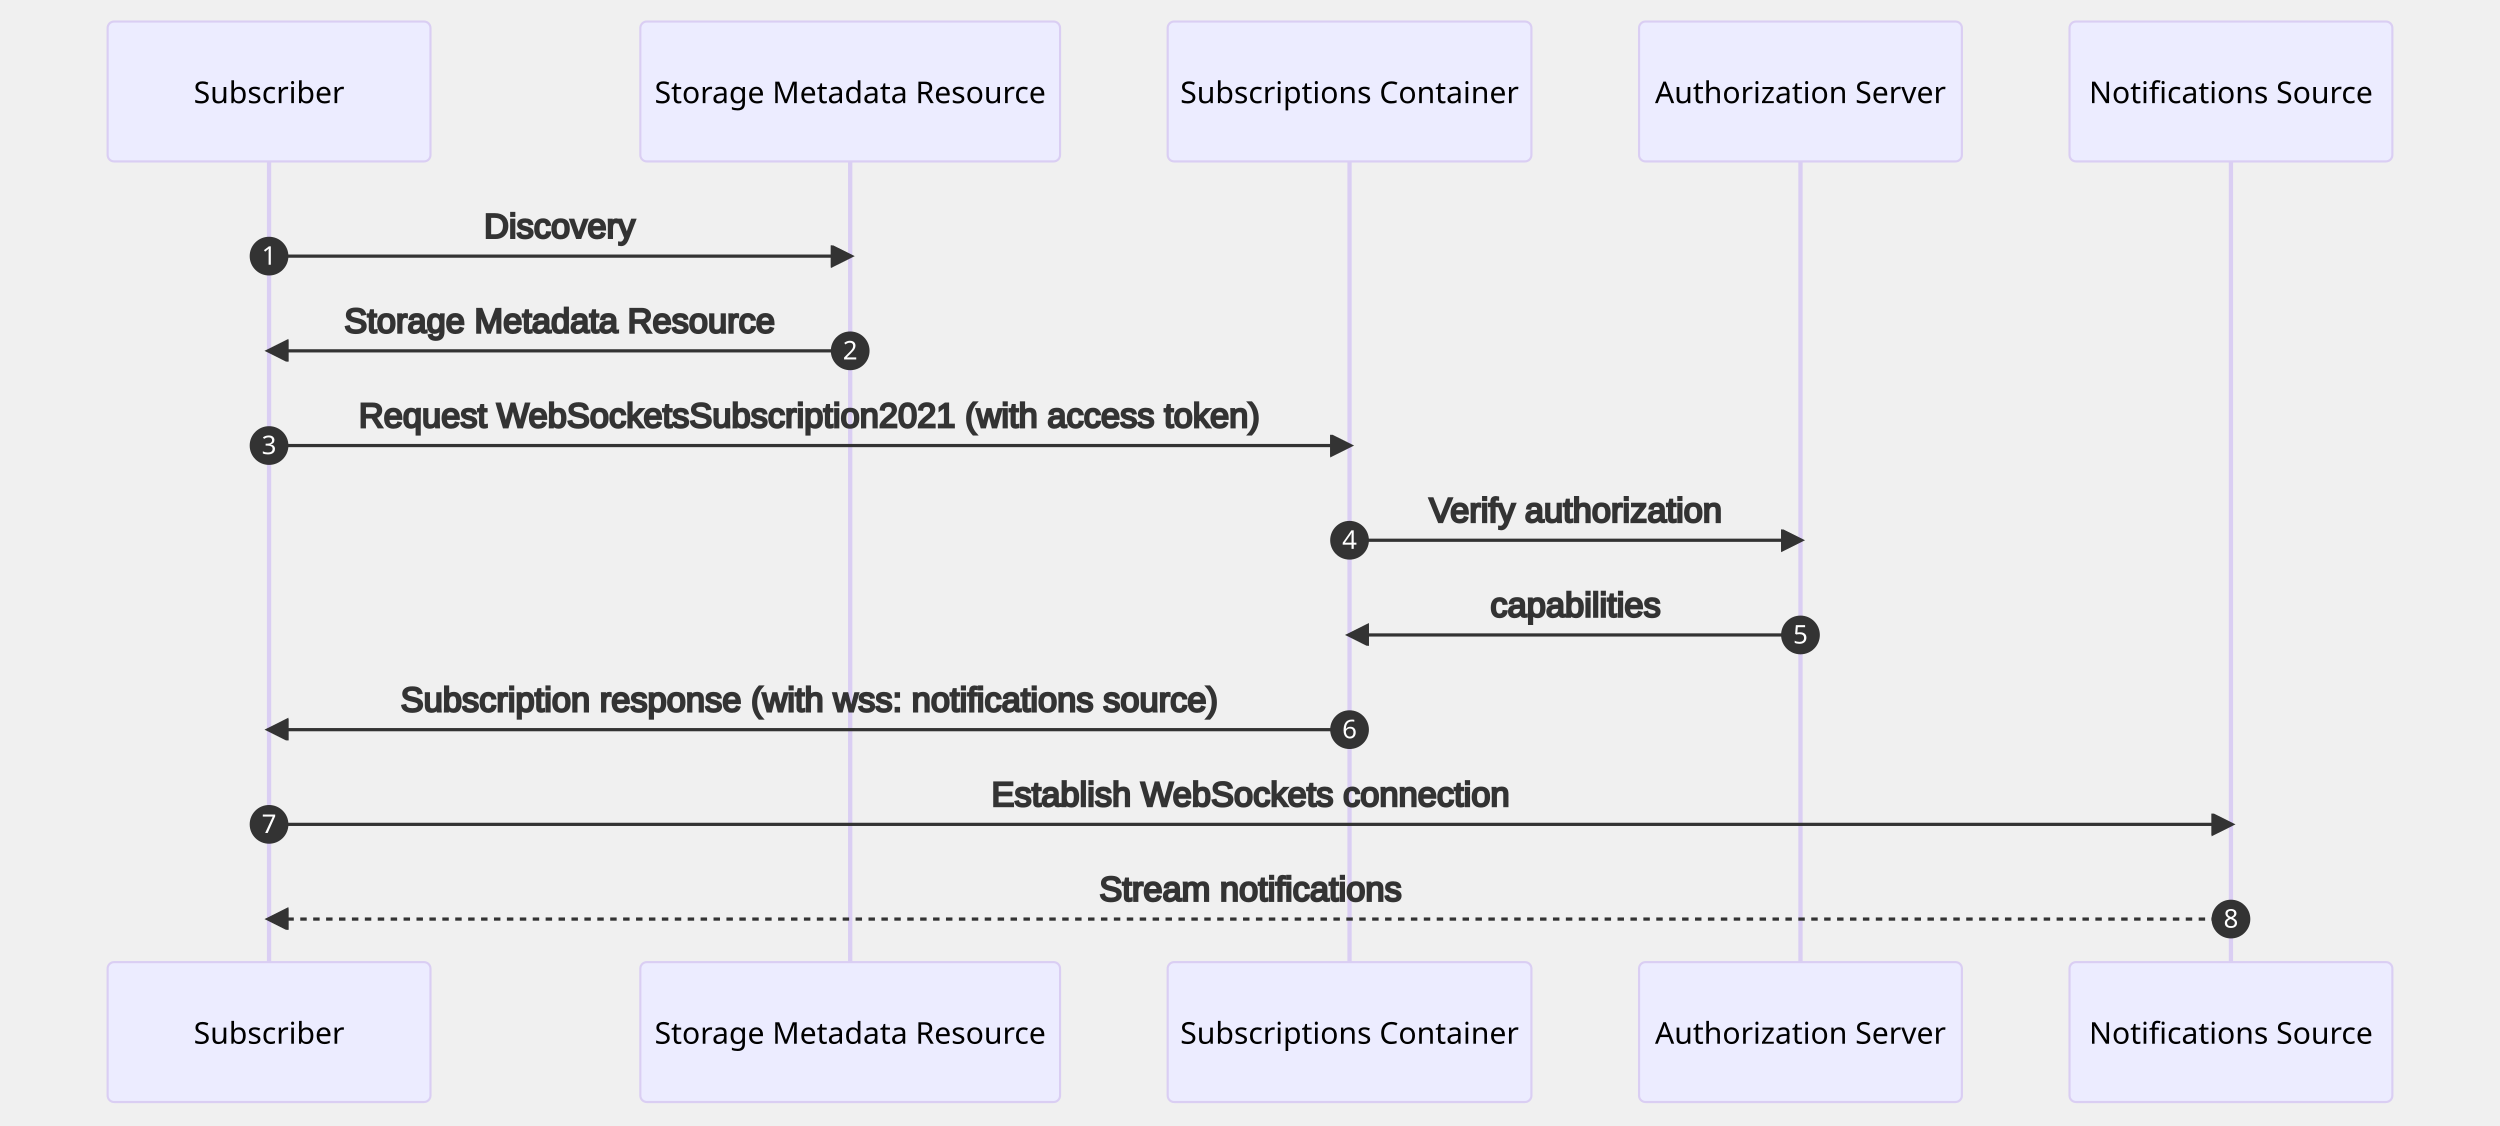
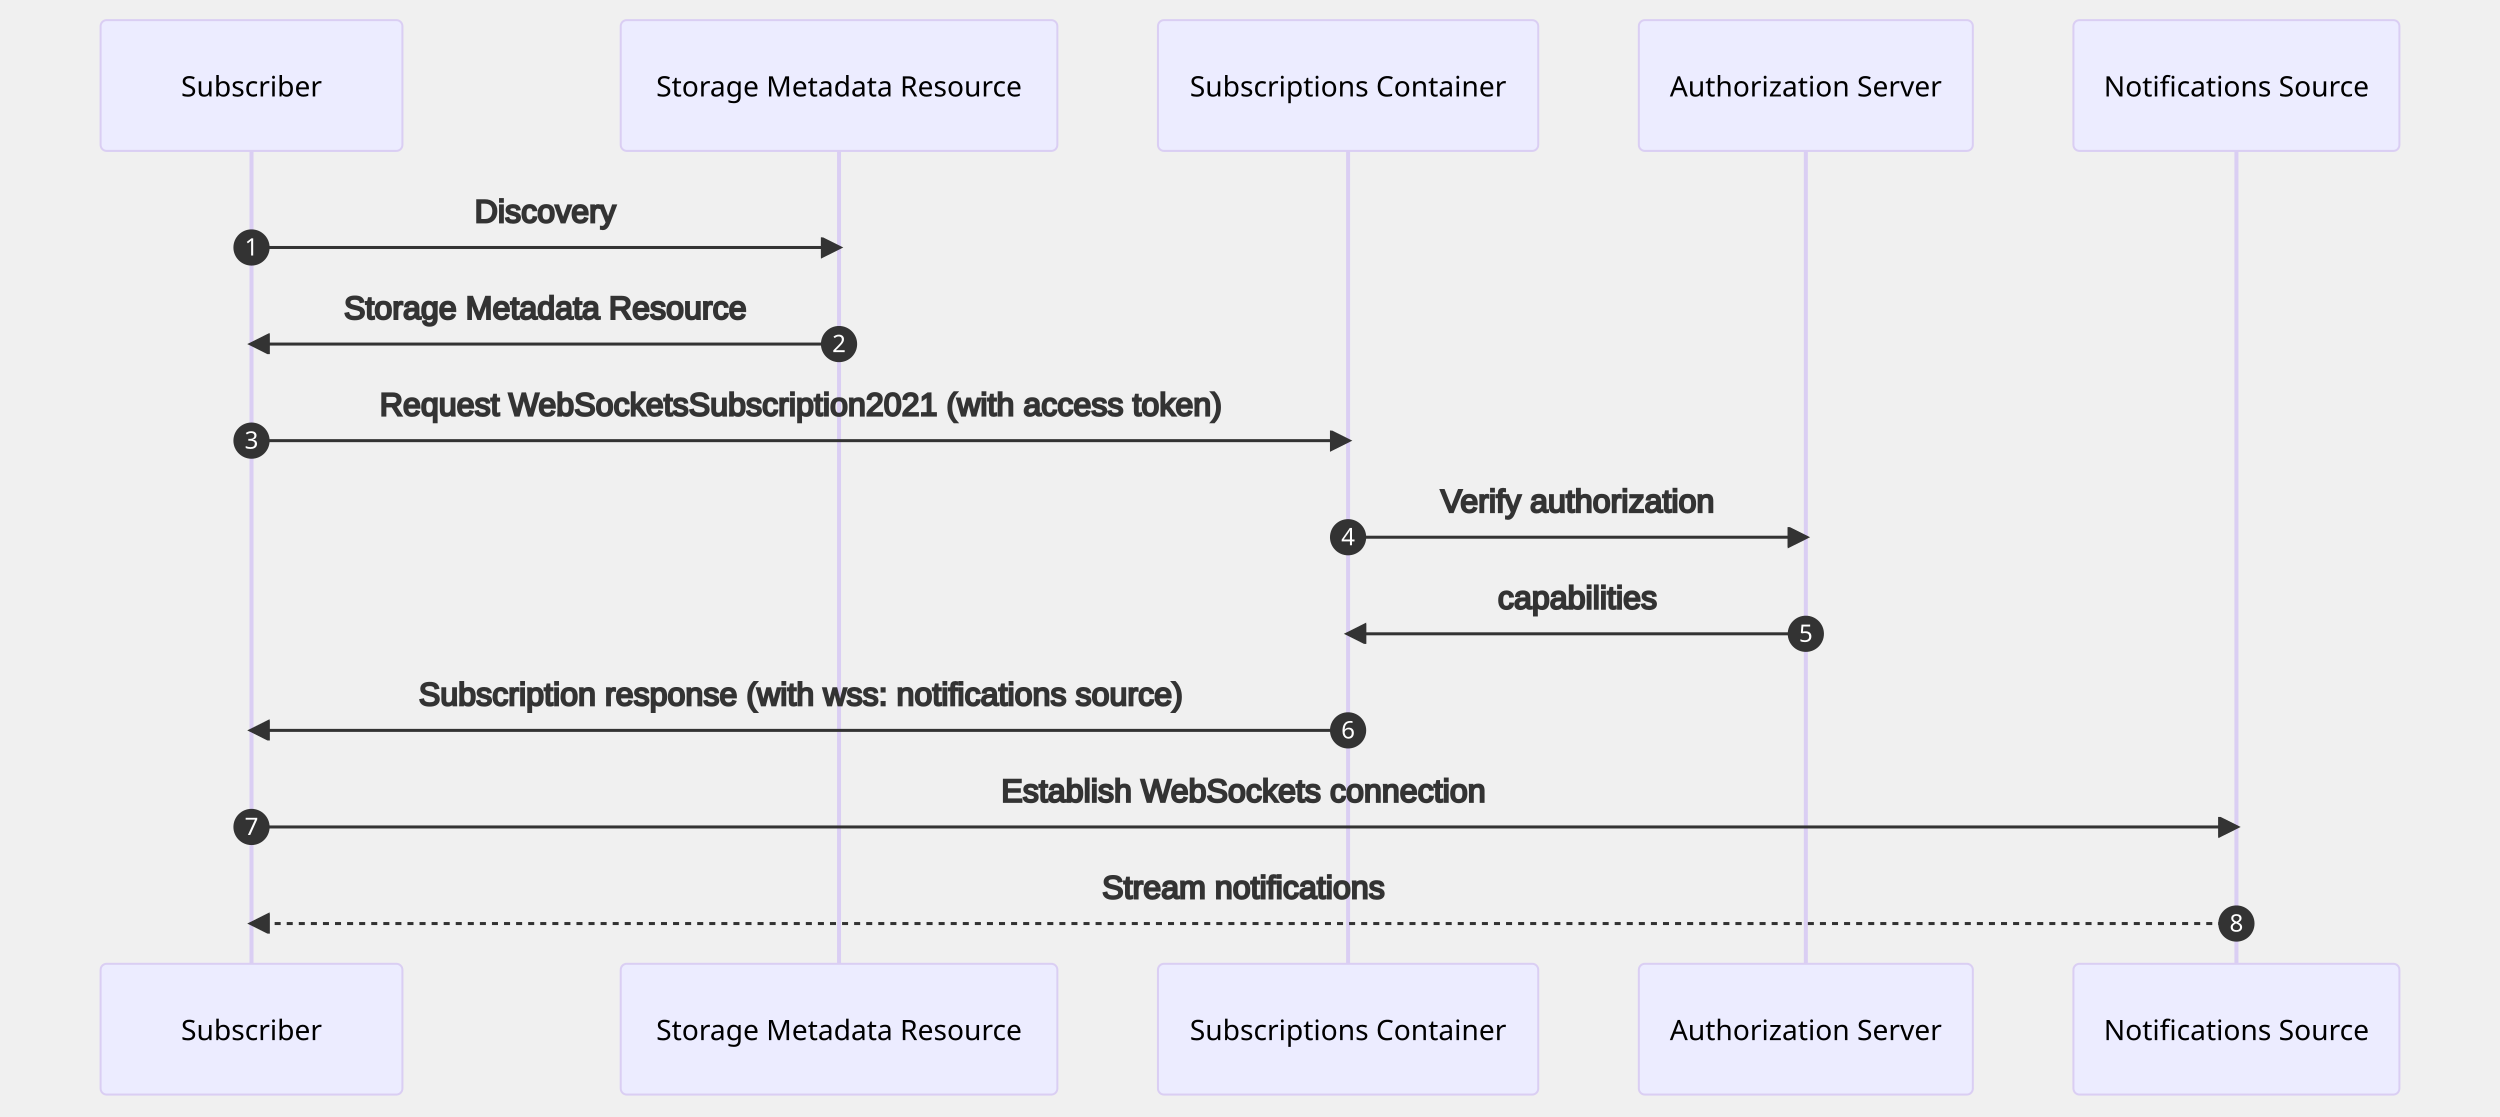
- <svg xmlns="http://www.w3.org/2000/svg" id="mermaid-1647548124117" width="100%" height="523" style="max-width: 1161.5px; background-color: white;" viewBox="-50 -10 1161.5 523">
-   <style>#mermaid-1647548124117 {font-family:"trebuchet ms",verdana,arial,sans-serif;font-size:16px;fill:#333;}#mermaid-1647548124117 .error-icon{fill:#552222;}#mermaid-1647548124117 .error-text{fill:#552222;stroke:#552222;}#mermaid-1647548124117 .edge-thickness-normal{stroke-width:2px;}#mermaid-1647548124117 .edge-thickness-thick{stroke-width:3.5px;}#mermaid-1647548124117 .edge-pattern-solid{stroke-dasharray:0;}#mermaid-1647548124117 .edge-pattern-dashed{stroke-dasharray:3;}#mermaid-1647548124117 .edge-pattern-dotted{stroke-dasharray:2;}#mermaid-1647548124117 .marker{fill:#333333;stroke:#333333;}#mermaid-1647548124117 .marker.cross{stroke:#333333;}#mermaid-1647548124117 svg{font-family:"trebuchet ms",verdana,arial,sans-serif;font-size:16px;}#mermaid-1647548124117 .actor{stroke:hsl(259.626, 59.777%, 87.902%);fill:#ECECFF;}#mermaid-1647548124117 text.actor&gt;tspan{fill:black;stroke:none;}#mermaid-1647548124117 .actor-line{stroke:grey;}#mermaid-1647548124117 .messageLine0{stroke-width:1.5;stroke-dasharray:none;stroke:#333;}#mermaid-1647548124117 .messageLine1{stroke-width:1.5;stroke-dasharray:2,2;stroke:#333;}#mermaid-1647548124117 #arrowhead path{fill:#333;stroke:#333;}#mermaid-1647548124117 .sequenceNumber{fill:white;}#mermaid-1647548124117 #sequencenumber{fill:#333;}#mermaid-1647548124117 #crosshead path{fill:#333;stroke:#333;}#mermaid-1647548124117 .messageText{fill:#333;stroke:#333;}#mermaid-1647548124117 .labelBox{stroke:hsl(259.626, 59.777%, 87.902%);fill:#ECECFF;}#mermaid-1647548124117 .labelText,#mermaid-1647548124117 .labelText&gt;tspan{fill:black;stroke:none;}#mermaid-1647548124117 .loopText,#mermaid-1647548124117 .loopText&gt;tspan{fill:black;stroke:none;}#mermaid-1647548124117 .loopLine{stroke-width:2px;stroke-dasharray:2,2;stroke:hsl(259.626, 59.777%, 87.902%);fill:hsl(259.626, 59.777%, 87.902%);}#mermaid-1647548124117 .note{stroke:#aaaa33;fill:#fff5ad;}#mermaid-1647548124117 .noteText,#mermaid-1647548124117 .noteText&gt;tspan{fill:black;stroke:none;}#mermaid-1647548124117 .activation0{fill:#f4f4f4;stroke:#666;}#mermaid-1647548124117 .activation1{fill:#f4f4f4;stroke:#666;}#mermaid-1647548124117 .activation2{fill:#f4f4f4;stroke:#666;}#mermaid-1647548124117 .actorPopupMenu{position:absolute;}#mermaid-1647548124117 .actorPopupMenuPanel{position:absolute;fill:#ECECFF;box-shadow:0px 8px 16px 0px rgba(0,0,0,0.2);filter:drop-shadow(3px 5px 2px rgb(0 0 0 / 0.4));}#mermaid-1647548124117 .actor-man line{stroke:hsl(259.626, 59.777%, 87.902%);fill:#ECECFF;}#mermaid-1647548124117 .actor-man circle,#mermaid-1647548124117 line{stroke:hsl(259.626, 59.777%, 87.902%);fill:#ECECFF;stroke-width:2px;}#mermaid-1647548124117 :root{--mermaid-font-family:"trebuchet ms",verdana,arial,sans-serif;}</style>
+ <svg xmlns="http://www.w3.org/2000/svg" id="mermaid-1650053363385" width="100%" height="555" style="max-width: 1242.5px; background-color: white;" viewBox="-50 -10 1242.5 555">
+   <style>#mermaid-1650053363385 {font-family:"trebuchet ms",verdana,arial,sans-serif;font-size:16px;fill:#333;}#mermaid-1650053363385 .error-icon{fill:#552222;}#mermaid-1650053363385 .error-text{fill:#552222;stroke:#552222;}#mermaid-1650053363385 .edge-thickness-normal{stroke-width:2px;}#mermaid-1650053363385 .edge-thickness-thick{stroke-width:3.5px;}#mermaid-1650053363385 .edge-pattern-solid{stroke-dasharray:0;}#mermaid-1650053363385 .edge-pattern-dashed{stroke-dasharray:3;}#mermaid-1650053363385 .edge-pattern-dotted{stroke-dasharray:2;}#mermaid-1650053363385 .marker{fill:#333333;stroke:#333333;}#mermaid-1650053363385 .marker.cross{stroke:#333333;}#mermaid-1650053363385 svg{font-family:"trebuchet ms",verdana,arial,sans-serif;font-size:16px;}#mermaid-1650053363385 .actor{stroke:hsl(259.626, 59.777%, 87.902%);fill:#ECECFF;}#mermaid-1650053363385 text.actor&gt;tspan{fill:black;stroke:none;}#mermaid-1650053363385 .actor-line{stroke:grey;}#mermaid-1650053363385 .messageLine0{stroke-width:1.5;stroke-dasharray:none;stroke:#333;}#mermaid-1650053363385 .messageLine1{stroke-width:1.5;stroke-dasharray:2,2;stroke:#333;}#mermaid-1650053363385 #arrowhead path{fill:#333;stroke:#333;}#mermaid-1650053363385 .sequenceNumber{fill:white;}#mermaid-1650053363385 #sequencenumber{fill:#333;}#mermaid-1650053363385 #crosshead path{fill:#333;stroke:#333;}#mermaid-1650053363385 .messageText{fill:#333;stroke:#333;}#mermaid-1650053363385 .labelBox{stroke:hsl(259.626, 59.777%, 87.902%);fill:#ECECFF;}#mermaid-1650053363385 .labelText,#mermaid-1650053363385 .labelText&gt;tspan{fill:black;stroke:none;}#mermaid-1650053363385 .loopText,#mermaid-1650053363385 .loopText&gt;tspan{fill:black;stroke:none;}#mermaid-1650053363385 .loopLine{stroke-width:2px;stroke-dasharray:2,2;stroke:hsl(259.626, 59.777%, 87.902%);fill:hsl(259.626, 59.777%, 87.902%);}#mermaid-1650053363385 .note{stroke:#aaaa33;fill:#fff5ad;}#mermaid-1650053363385 .noteText,#mermaid-1650053363385 .noteText&gt;tspan{fill:black;stroke:none;}#mermaid-1650053363385 .activation0{fill:#f4f4f4;stroke:#666;}#mermaid-1650053363385 .activation1{fill:#f4f4f4;stroke:#666;}#mermaid-1650053363385 .activation2{fill:#f4f4f4;stroke:#666;}#mermaid-1650053363385 .actorPopupMenu{position:absolute;}#mermaid-1650053363385 .actorPopupMenuPanel{position:absolute;fill:#ECECFF;box-shadow:0px 8px 16px 0px rgba(0,0,0,0.2);filter:drop-shadow(3px 5px 2px rgb(0 0 0 / 0.4));}#mermaid-1650053363385 .actor-man line{stroke:hsl(259.626, 59.777%, 87.902%);fill:#ECECFF;}#mermaid-1650053363385 .actor-man circle,#mermaid-1650053363385 line{stroke:hsl(259.626, 59.777%, 87.902%);fill:#ECECFF;stroke-width:2px;}#mermaid-1650053363385 :root{--mermaid-font-family:"trebuchet ms",verdana,arial,sans-serif;}</style>
  <g />
  <defs>
    <symbol id="computer" width="24" height="24">
      <path transform="scale(.5)" d="M2 2v13h20v-13h-20zm18 11h-16v-9h16v9zm-10.228 6l.466-1h3.524l.467 1h-4.457zm14.228 3h-24l2-6h2.104l-1.33 4h18.45l-1.297-4h2.073l2 6zm-5-10h-14v-7h14v7z" />
    </symbol>
  </defs>
  <defs>
    <symbol id="database" fill-rule="evenodd" clip-rule="evenodd">
      <path transform="scale(.5)" d="M12.258.001l.256.004.255.005.253.008.251.01.249.012.247.015.246.016.242.019.241.02.239.023.236.024.233.027.231.028.229.031.225.032.223.034.22.036.217.038.214.04.211.041.208.043.205.045.201.046.198.048.194.05.191.051.187.053.183.054.18.056.175.057.172.059.168.06.163.061.16.063.155.064.15.066.074.033.073.033.071.034.07.034.069.035.068.035.067.035.066.035.064.036.064.036.062.036.06.036.06.037.058.037.058.037.055.038.055.038.053.038.052.038.051.039.05.039.048.039.047.039.045.04.044.04.043.04.041.04.04.041.039.041.037.041.036.041.034.041.033.042.032.042.03.042.029.042.027.042.026.043.024.043.023.043.021.043.02.043.018.044.017.043.015.044.013.044.012.044.011.045.009.044.007.045.006.045.004.045.002.045.001.045v17l-.001.045-.002.045-.004.045-.006.045-.007.045-.009.044-.011.045-.012.044-.013.044-.015.044-.017.043-.018.044-.02.043-.021.043-.023.043-.024.043-.026.043-.027.042-.029.042-.03.042-.032.042-.033.042-.034.041-.036.041-.037.041-.039.041-.04.041-.041.04-.043.04-.044.04-.045.04-.047.039-.048.039-.05.039-.051.039-.052.038-.053.038-.055.038-.055.038-.058.037-.058.037-.06.037-.06.036-.062.036-.064.036-.064.036-.066.035-.067.035-.068.035-.069.035-.07.034-.071.034-.073.033-.074.033-.15.066-.155.064-.16.063-.163.061-.168.06-.172.059-.175.057-.18.056-.183.054-.187.053-.191.051-.194.05-.198.048-.201.046-.205.045-.208.043-.211.041-.214.04-.217.038-.22.036-.223.034-.225.032-.229.031-.231.028-.233.027-.236.024-.239.023-.241.02-.242.019-.246.016-.247.015-.249.012-.251.01-.253.008-.255.005-.256.004-.258.001-.258-.001-.256-.004-.255-.005-.253-.008-.251-.01-.249-.012-.247-.015-.245-.016-.243-.019-.241-.02-.238-.023-.236-.024-.234-.027-.231-.028-.228-.031-.226-.032-.223-.034-.22-.036-.217-.038-.214-.04-.211-.041-.208-.043-.204-.045-.201-.046-.198-.048-.195-.05-.19-.051-.187-.053-.184-.054-.179-.056-.176-.057-.172-.059-.167-.06-.164-.061-.159-.063-.155-.064-.151-.066-.074-.033-.072-.033-.072-.034-.07-.034-.069-.035-.068-.035-.067-.035-.066-.035-.064-.036-.063-.036-.062-.036-.061-.036-.06-.037-.058-.037-.057-.037-.056-.038-.055-.038-.053-.038-.052-.038-.051-.039-.049-.039-.049-.039-.046-.039-.046-.04-.044-.04-.043-.04-.041-.04-.04-.041-.039-.041-.037-.041-.036-.041-.034-.041-.033-.042-.032-.042-.03-.042-.029-.042-.027-.042-.026-.043-.024-.043-.023-.043-.021-.043-.02-.043-.018-.044-.017-.043-.015-.044-.013-.044-.012-.044-.011-.045-.009-.044-.007-.045-.006-.045-.004-.045-.002-.045-.001-.045v-17l.001-.045.002-.045.004-.045.006-.045.007-.045.009-.044.011-.045.012-.044.013-.044.015-.044.017-.043.018-.044.02-.043.021-.043.023-.043.024-.043.026-.043.027-.042.029-.042.03-.042.032-.042.033-.042.034-.041.036-.041.037-.041.039-.041.04-.041.041-.04.043-.04.044-.04.046-.04.046-.039.049-.039.049-.039.051-.039.052-.038.053-.038.055-.038.056-.038.057-.037.058-.037.06-.037.061-.036.062-.036.063-.036.064-.036.066-.035.067-.035.068-.035.069-.035.07-.034.072-.034.072-.033.074-.033.151-.066.155-.064.159-.063.164-.061.167-.06.172-.059.176-.057.179-.056.184-.054.187-.053.19-.051.195-.05.198-.048.201-.046.204-.045.208-.043.211-.041.214-.04.217-.038.22-.036.223-.034.226-.032.228-.031.231-.028.234-.027.236-.024.238-.023.241-.02.243-.019.245-.016.247-.015.249-.012.251-.01.253-.008.255-.005.256-.004.258-.001.258.001zm-9.258 20.499v.01l.001.021.003.021.004.022.005.021.006.022.007.022.009.023.01.022.011.023.012.023.013.023.015.023.016.024.017.023.018.024.019.024.021.024.022.025.023.024.024.025.052.049.056.05.061.051.066.051.07.051.075.051.079.052.084.052.088.052.092.052.097.052.102.051.105.052.11.052.114.051.119.051.123.051.127.05.131.05.135.05.139.048.144.049.147.047.152.047.155.047.16.045.163.045.167.043.171.043.176.041.178.041.183.039.187.039.19.037.194.035.197.035.202.033.204.031.209.03.212.029.216.027.219.025.222.024.226.021.23.02.233.018.236.016.24.015.243.012.246.01.249.008.253.005.256.004.259.001.26-.001.257-.004.254-.005.25-.008.247-.011.244-.012.241-.014.237-.016.233-.018.231-.021.226-.021.224-.024.22-.026.216-.027.212-.028.21-.031.205-.031.202-.034.198-.034.194-.036.191-.037.187-.039.183-.04.179-.04.175-.042.172-.043.168-.044.163-.045.16-.046.155-.046.152-.047.148-.048.143-.049.139-.049.136-.05.131-.05.126-.05.123-.051.118-.052.114-.051.11-.052.106-.052.101-.052.096-.052.092-.052.088-.053.083-.051.079-.052.074-.052.07-.051.065-.051.06-.051.056-.05.051-.05.023-.024.023-.025.021-.024.02-.024.019-.024.018-.024.017-.024.015-.023.014-.024.013-.023.012-.023.01-.023.01-.022.008-.022.006-.022.006-.022.004-.022.004-.021.001-.021.001-.021v-4.127l-.077.055-.08.053-.083.054-.085.053-.087.052-.09.052-.093.051-.095.05-.097.05-.1.049-.102.049-.105.048-.106.047-.109.047-.111.046-.114.045-.115.045-.118.044-.12.043-.122.042-.124.042-.126.041-.128.04-.13.04-.132.038-.134.038-.135.037-.138.037-.139.035-.142.035-.143.034-.144.033-.147.032-.148.031-.15.03-.151.03-.153.029-.154.027-.156.027-.158.026-.159.025-.161.024-.162.023-.163.022-.165.021-.166.02-.167.019-.169.018-.169.017-.171.016-.173.015-.173.014-.175.013-.175.012-.177.011-.178.01-.179.008-.179.008-.181.006-.182.005-.182.004-.184.003-.184.002h-.37l-.184-.002-.184-.003-.182-.004-.182-.005-.181-.006-.179-.008-.179-.008-.178-.01-.176-.011-.176-.012-.175-.013-.173-.014-.172-.015-.171-.016-.17-.017-.169-.018-.167-.019-.166-.02-.165-.021-.163-.022-.162-.023-.161-.024-.159-.025-.157-.026-.156-.027-.155-.027-.153-.029-.151-.03-.15-.03-.148-.031-.146-.032-.145-.033-.143-.034-.141-.035-.14-.035-.137-.037-.136-.037-.134-.038-.132-.038-.13-.04-.128-.04-.126-.041-.124-.042-.122-.042-.12-.044-.117-.043-.116-.045-.113-.045-.112-.046-.109-.047-.106-.047-.105-.048-.102-.049-.1-.049-.097-.05-.095-.05-.093-.052-.09-.051-.087-.052-.085-.053-.083-.054-.08-.054-.077-.054v4.127zm0-5.654v.011l.001.021.003.021.004.021.005.022.006.022.007.022.009.022.01.022.011.023.012.023.013.023.015.024.016.023.017.024.018.024.019.024.021.024.022.024.023.025.024.024.052.05.056.05.061.05.066.051.07.051.075.052.079.051.084.052.088.052.092.052.097.052.102.052.105.052.11.051.114.051.119.052.123.05.127.051.131.05.135.049.139.049.144.048.147.048.152.047.155.046.16.045.163.045.167.044.171.042.176.042.178.04.183.04.187.038.19.037.194.036.197.034.202.033.204.032.209.03.212.028.216.027.219.025.222.024.226.022.23.02.233.018.236.016.24.014.243.012.246.01.249.008.253.006.256.003.259.001.26-.001.257-.003.254-.006.25-.008.247-.01.244-.012.241-.015.237-.016.233-.018.231-.02.226-.022.224-.024.22-.025.216-.027.212-.029.21-.03.205-.032.202-.033.198-.035.194-.036.191-.037.187-.039.183-.039.179-.041.175-.042.172-.043.168-.044.163-.045.16-.045.155-.047.152-.047.148-.048.143-.048.139-.05.136-.049.131-.05.126-.051.123-.051.118-.051.114-.052.11-.052.106-.052.101-.052.096-.052.092-.052.088-.052.083-.052.079-.052.074-.051.07-.052.065-.051.06-.05.056-.051.051-.049.023-.025.023-.024.021-.025.02-.024.019-.024.018-.024.017-.024.015-.023.014-.023.013-.024.012-.022.01-.023.01-.023.008-.022.006-.022.006-.022.004-.021.004-.022.001-.021.001-.021v-4.139l-.077.054-.08.054-.083.054-.085.052-.087.053-.09.051-.093.051-.095.051-.097.05-.1.049-.102.049-.105.048-.106.047-.109.047-.111.046-.114.045-.115.044-.118.044-.12.044-.122.042-.124.042-.126.041-.128.04-.13.039-.132.039-.134.038-.135.037-.138.036-.139.036-.142.035-.143.033-.144.033-.147.033-.148.031-.15.03-.151.03-.153.028-.154.028-.156.027-.158.026-.159.025-.161.024-.162.023-.163.022-.165.021-.166.02-.167.019-.169.018-.169.017-.171.016-.173.015-.173.014-.175.013-.175.012-.177.011-.178.009-.179.009-.179.007-.181.007-.182.005-.182.004-.184.003-.184.002h-.37l-.184-.002-.184-.003-.182-.004-.182-.005-.181-.007-.179-.007-.179-.009-.178-.009-.176-.011-.176-.012-.175-.013-.173-.014-.172-.015-.171-.016-.17-.017-.169-.018-.167-.019-.166-.02-.165-.021-.163-.022-.162-.023-.161-.024-.159-.025-.157-.026-.156-.027-.155-.028-.153-.028-.151-.03-.15-.03-.148-.031-.146-.033-.145-.033-.143-.033-.141-.035-.14-.036-.137-.036-.136-.037-.134-.038-.132-.039-.13-.039-.128-.04-.126-.041-.124-.042-.122-.043-.12-.043-.117-.044-.116-.044-.113-.046-.112-.046-.109-.046-.106-.047-.105-.048-.102-.049-.1-.049-.097-.05-.095-.051-.093-.051-.09-.051-.087-.053-.085-.052-.083-.054-.08-.054-.077-.054v4.139zm0-5.666v.011l.001.02.003.022.004.021.005.022.006.021.007.022.009.023.01.022.011.023.012.023.013.023.015.023.016.024.017.024.018.023.019.024.021.025.022.024.023.024.024.025.052.05.056.05.061.05.066.051.07.051.075.052.079.051.084.052.088.052.092.052.097.052.102.052.105.051.11.052.114.051.119.051.123.051.127.05.131.05.135.05.139.049.144.048.147.048.152.047.155.046.16.045.163.045.167.043.171.043.176.042.178.04.183.04.187.038.19.037.194.036.197.034.202.033.204.032.209.03.212.028.216.027.219.025.222.024.226.021.23.02.233.018.236.017.24.014.243.012.246.01.249.008.253.006.256.003.259.001.26-.001.257-.003.254-.006.25-.008.247-.01.244-.013.241-.014.237-.016.233-.018.231-.02.226-.022.224-.024.22-.025.216-.027.212-.029.21-.03.205-.032.202-.033.198-.035.194-.036.191-.037.187-.039.183-.039.179-.041.175-.042.172-.043.168-.044.163-.045.16-.045.155-.047.152-.047.148-.048.143-.049.139-.049.136-.049.131-.051.126-.05.123-.051.118-.052.114-.051.11-.052.106-.052.101-.052.096-.052.092-.052.088-.052.083-.052.079-.052.074-.052.07-.051.065-.051.06-.051.056-.05.051-.049.023-.025.023-.025.021-.024.02-.024.019-.024.018-.024.017-.024.015-.023.014-.024.013-.023.012-.023.01-.022.01-.023.008-.022.006-.022.006-.022.004-.022.004-.021.001-.021.001-.021v-4.153l-.077.054-.08.054-.083.053-.085.053-.087.053-.09.051-.093.051-.095.051-.097.05-.1.049-.102.048-.105.048-.106.048-.109.046-.111.046-.114.046-.115.044-.118.044-.12.043-.122.043-.124.042-.126.041-.128.04-.13.039-.132.039-.134.038-.135.037-.138.036-.139.036-.142.034-.143.034-.144.033-.147.032-.148.032-.15.03-.151.03-.153.028-.154.028-.156.027-.158.026-.159.024-.161.024-.162.023-.163.023-.165.021-.166.02-.167.019-.169.018-.169.017-.171.016-.173.015-.173.014-.175.013-.175.012-.177.01-.178.01-.179.009-.179.007-.181.006-.182.006-.182.004-.184.003-.184.001-.185.001-.185-.001-.184-.001-.184-.003-.182-.004-.182-.006-.181-.006-.179-.007-.179-.009-.178-.01-.176-.01-.176-.012-.175-.013-.173-.014-.172-.015-.171-.016-.17-.017-.169-.018-.167-.019-.166-.02-.165-.021-.163-.023-.162-.023-.161-.024-.159-.024-.157-.026-.156-.027-.155-.028-.153-.028-.151-.03-.15-.03-.148-.032-.146-.032-.145-.033-.143-.034-.141-.034-.14-.036-.137-.036-.136-.037-.134-.038-.132-.039-.13-.039-.128-.041-.126-.041-.124-.041-.122-.043-.12-.043-.117-.044-.116-.044-.113-.046-.112-.046-.109-.046-.106-.048-.105-.048-.102-.048-.1-.05-.097-.049-.095-.051-.093-.051-.09-.052-.087-.052-.085-.053-.083-.053-.08-.054-.077-.054v4.153zm8.74-8.179l-.257.004-.254.005-.25.008-.247.011-.244.012-.241.014-.237.016-.233.018-.231.021-.226.022-.224.023-.22.026-.216.027-.212.028-.21.031-.205.032-.202.033-.198.034-.194.036-.191.038-.187.038-.183.04-.179.041-.175.042-.172.043-.168.043-.163.045-.16.046-.155.046-.152.048-.148.048-.143.048-.139.049-.136.05-.131.05-.126.051-.123.051-.118.051-.114.052-.11.052-.106.052-.101.052-.096.052-.092.052-.088.052-.083.052-.079.052-.074.051-.07.052-.065.051-.06.05-.056.05-.051.05-.023.025-.023.024-.021.024-.02.025-.019.024-.018.024-.017.023-.015.024-.014.023-.013.023-.012.023-.01.023-.01.022-.008.022-.006.023-.006.021-.004.022-.004.021-.001.021-.001.021.001.021.001.021.004.021.004.022.006.021.006.023.008.022.01.022.01.023.012.023.013.023.014.023.015.024.017.023.018.024.019.024.02.025.021.024.023.024.023.025.051.05.056.05.06.05.065.051.07.052.074.051.079.052.083.052.088.052.092.052.096.052.101.052.106.052.11.052.114.052.118.051.123.051.126.051.131.05.136.05.139.049.143.048.148.048.152.048.155.046.16.046.163.045.168.043.172.043.175.042.179.041.183.04.187.038.191.038.194.036.198.034.202.033.205.032.21.031.212.028.216.027.22.026.224.023.226.022.231.021.233.018.237.016.241.014.244.012.247.011.25.008.254.005.257.004.26.001.26-.001.257-.004.254-.005.25-.008.247-.011.244-.012.241-.014.237-.016.233-.018.231-.021.226-.022.224-.023.22-.026.216-.027.212-.028.21-.031.205-.032.202-.033.198-.034.194-.036.191-.038.187-.038.183-.04.179-.041.175-.042.172-.043.168-.043.163-.045.16-.046.155-.046.152-.048.148-.048.143-.048.139-.049.136-.05.131-.05.126-.051.123-.051.118-.051.114-.052.11-.052.106-.052.101-.052.096-.052.092-.052.088-.052.083-.052.079-.052.074-.051.07-.052.065-.051.06-.05.056-.05.051-.05.023-.025.023-.024.021-.024.02-.025.019-.024.018-.024.017-.023.015-.024.014-.023.013-.023.012-.023.01-.023.01-.022.008-.022.006-.023.006-.021.004-.022.004-.021.001-.021.001-.021-.001-.021-.001-.021-.004-.021-.004-.022-.006-.021-.006-.023-.008-.022-.01-.022-.01-.023-.012-.023-.013-.023-.014-.023-.015-.024-.017-.023-.018-.024-.019-.024-.02-.025-.021-.024-.023-.024-.023-.025-.051-.05-.056-.05-.06-.05-.065-.051-.07-.052-.074-.051-.079-.052-.083-.052-.088-.052-.092-.052-.096-.052-.101-.052-.106-.052-.11-.052-.114-.052-.118-.051-.123-.051-.126-.051-.131-.05-.136-.05-.139-.049-.143-.048-.148-.048-.152-.048-.155-.046-.16-.046-.163-.045-.168-.043-.172-.043-.175-.042-.179-.041-.183-.04-.187-.038-.191-.038-.194-.036-.198-.034-.202-.033-.205-.032-.21-.031-.212-.028-.216-.027-.22-.026-.224-.023-.226-.022-.231-.021-.233-.018-.237-.016-.241-.014-.244-.012-.247-.011-.25-.008-.254-.005-.257-.004-.26-.001-.26.001z" />
    </symbol>
  </defs>
  <defs>
    <symbol id="clock" width="24" height="24">
      <path transform="scale(.5)" d="M12 2c5.514 0 10 4.486 10 10s-4.486 10-10 10-10-4.486-10-10 4.486-10 10-10zm0-2c-6.627 0-12 5.373-12 12s5.373 12 12 12 12-5.373 12-12-5.373-12-12-12zm5.848 12.459c.202.038.202.333.001.372-1.907.361-6.045 1.111-6.547 1.111-.719 0-1.301-.582-1.301-1.301 0-.512.77-5.447 1.125-7.445.034-.192.312-.181.343.014l.985 6.238 5.394 1.011z" />
    </symbol>
  </defs>
  <g>
-     <line id="actor0" x1="75" y1="5" x2="75" y2="457" class="200" stroke-width="0.5px" stroke="#999" />
+     <line id="actor0" x1="75" y1="5" x2="75" y2="489" class="200" stroke-width="0.5px" stroke="#999" />
    <g id="root-0">
      <rect x="0" y="0" fill="#eaeaea" stroke="#666" width="150" height="65" rx="3" ry="3" class="actor" />
      <text x="75" y="32.5" dominant-baseline="central" alignment-baseline="central" class="actor" style="text-anchor: middle; font-size: 14px; font-weight: 400; font-family: Open-Sans, &quot;sans-serif&quot;;">
        <tspan x="75" dy="0">Subscriber</tspan>
      </text>
    </g>
  </g>
  <g>
-     <line id="actor1" x1="345" y1="5" x2="345" y2="457" class="200" stroke-width="0.5px" stroke="#999" />
+     <line id="actor1" x1="367" y1="5" x2="367" y2="489" class="200" stroke-width="0.5px" stroke="#999" />
    <g id="root-1">
-       <rect x="247.5" y="0" fill="#eaeaea" stroke="#666" width="195" height="65" rx="3" ry="3" class="actor" />
-       <text x="345" y="32.5" dominant-baseline="central" alignment-baseline="central" class="actor" style="text-anchor: middle; font-size: 14px; font-weight: 400; font-family: Open-Sans, &quot;sans-serif&quot;;">
-         <tspan x="345" dy="0">Storage Metadata Resource</tspan>
+       <rect x="258.5" y="0" fill="#eaeaea" stroke="#666" width="217" height="65" rx="3" ry="3" class="actor" />
+       <text x="367" y="32.5" dominant-baseline="central" alignment-baseline="central" class="actor" style="text-anchor: middle; font-size: 14px; font-weight: 400; font-family: Open-Sans, &quot;sans-serif&quot;;">
+         <tspan x="367" dy="0">Storage Metadata Resource</tspan>
      </text>
    </g>
  </g>
  <g>
-     <line id="actor2" x1="577" y1="5" x2="577" y2="457" class="200" stroke-width="0.5px" stroke="#999" />
+     <line id="actor2" x1="620" y1="5" x2="620" y2="489" class="200" stroke-width="0.5px" stroke="#999" />
    <g id="root-2">
-       <rect x="492.5" y="0" fill="#eaeaea" stroke="#666" width="169" height="65" rx="3" ry="3" class="actor" />
-       <text x="577" y="32.5" dominant-baseline="central" alignment-baseline="central" class="actor" style="text-anchor: middle; font-size: 14px; font-weight: 400; font-family: Open-Sans, &quot;sans-serif&quot;;">
-         <tspan x="577" dy="0">Subscriptions Container</tspan>
+       <rect x="525.5" y="0" fill="#eaeaea" stroke="#666" width="189" height="65" rx="3" ry="3" class="actor" />
+       <text x="620" y="32.5" dominant-baseline="central" alignment-baseline="central" class="actor" style="text-anchor: middle; font-size: 14px; font-weight: 400; font-family: Open-Sans, &quot;sans-serif&quot;;">
+         <tspan x="620" dy="0">Subscriptions Container</tspan>
      </text>
    </g>
  </g>
  <g>
-     <line id="actor3" x1="786.5" y1="5" x2="786.5" y2="457" class="200" stroke-width="0.5px" stroke="#999" />
+     <line id="actor3" x1="847.5" y1="5" x2="847.5" y2="489" class="200" stroke-width="0.5px" stroke="#999" />
    <g id="root-3">
-       <rect x="711.5" y="0" fill="#eaeaea" stroke="#666" width="150" height="65" rx="3" ry="3" class="actor" />
-       <text x="786.5" y="32.5" dominant-baseline="central" alignment-baseline="central" class="actor" style="text-anchor: middle; font-size: 14px; font-weight: 400; font-family: Open-Sans, &quot;sans-serif&quot;;">
-         <tspan x="786.5" dy="0">Authorization Server</tspan>
+       <rect x="764.5" y="0" fill="#eaeaea" stroke="#666" width="166" height="65" rx="3" ry="3" class="actor" />
+       <text x="847.5" y="32.5" dominant-baseline="central" alignment-baseline="central" class="actor" style="text-anchor: middle; font-size: 14px; font-weight: 400; font-family: Open-Sans, &quot;sans-serif&quot;;">
+         <tspan x="847.5" dy="0">Authorization Server</tspan>
      </text>
    </g>
  </g>
  <g>
-     <line id="actor4" x1="986.5" y1="5" x2="986.5" y2="457" class="200" stroke-width="0.5px" stroke="#999" />
+     <line id="actor4" x1="1061.5" y1="5" x2="1061.5" y2="489" class="200" stroke-width="0.5px" stroke="#999" />
    <g id="root-4">
-       <rect x="911.5" y="0" fill="#eaeaea" stroke="#666" width="150" height="65" rx="3" ry="3" class="actor" />
-       <text x="986.5" y="32.5" dominant-baseline="central" alignment-baseline="central" class="actor" style="text-anchor: middle; font-size: 14px; font-weight: 400; font-family: Open-Sans, &quot;sans-serif&quot;;">
-         <tspan x="986.5" dy="0">Notifications Source</tspan>
+       <rect x="980.5" y="0" fill="#eaeaea" stroke="#666" width="162" height="65" rx="3" ry="3" class="actor" />
+       <text x="1061.5" y="32.5" dominant-baseline="central" alignment-baseline="central" class="actor" style="text-anchor: middle; font-size: 14px; font-weight: 400; font-family: Open-Sans, &quot;sans-serif&quot;;">
+         <tspan x="1061.5" dy="0">Notifications Source</tspan>
      </text>
    </g>
  </g>
  <defs>
    <marker id="arrowhead" refX="9" refY="5" markerUnits="userSpaceOnUse" markerWidth="12" markerHeight="12" orient="auto">
      <path d="M 0 0 L 10 5 L 0 10 z" />
    </marker>
  </defs>
  <defs>
    <marker id="crosshead" markerWidth="15" markerHeight="8" orient="auto" refX="16" refY="4">
      <path fill="black" stroke="#000000" stroke-width="1px" d="M 9,2 V 6 L16,4 Z" style="stroke-dasharray: 0, 0;" />
      <path fill="none" stroke="#000000" stroke-width="1px" d="M 0,1 L 6,7 M 6,1 L 0,7" style="stroke-dasharray: 0, 0;" />
    </marker>
  </defs>
  <defs>
    <marker id="filled-head" refX="18" refY="7" markerWidth="20" markerHeight="28" orient="auto">
      <path d="M 18,7 L9,13 L14,7 L9,1 Z" />
    </marker>
  </defs>
  <defs>
    <marker id="sequencenumber" refX="15" refY="15" markerWidth="60" markerHeight="40" orient="auto">
      <circle cx="15" cy="15" r="6" />
    </marker>
  </defs>
-   <text x="210" y="80" text-anchor="middle" dominant-baseline="middle" alignment-baseline="middle" class="messageText" dy="1em" style="font-family: &quot;trebuchet ms&quot;, verdana, arial, sans-serif; font-size: 16px; font-weight: 400;">Discovery</text>
-   <line x1="75" y1="109" x2="345" y2="109" class="messageLine0" stroke-width="2" stroke="none" marker-end="url(#arrowhead)" marker-start="url(#sequencenumber)" style="fill: none;" />
-   <text x="75" y="113" font-family="sans-serif" font-size="12px" text-anchor="middle" textLength="16px" class="sequenceNumber">1</text>
-   <text x="210" y="124" text-anchor="middle" dominant-baseline="middle" alignment-baseline="middle" class="messageText" dy="1em" style="font-family: &quot;trebuchet ms&quot;, verdana, arial, sans-serif; font-size: 16px; font-weight: 400;">Storage Metadata Resource</text>
-   <line x1="345" y1="153" x2="75" y2="153" class="messageLine0" stroke-width="2" stroke="none" marker-end="url(#arrowhead)" marker-start="url(#sequencenumber)" style="fill: none;" />
-   <text x="345" y="157" font-family="sans-serif" font-size="12px" text-anchor="middle" textLength="16px" class="sequenceNumber">2</text>
-   <text x="326" y="168" text-anchor="middle" dominant-baseline="middle" alignment-baseline="middle" class="messageText" dy="1em" style="font-family: &quot;trebuchet ms&quot;, verdana, arial, sans-serif; font-size: 16px; font-weight: 400;">Request WebSocketsSubscription2021 (with access token)</text>
-   <line x1="75" y1="197" x2="577" y2="197" class="messageLine0" stroke-width="2" stroke="none" marker-end="url(#arrowhead)" marker-start="url(#sequencenumber)" style="fill: none;" />
-   <text x="75" y="201" font-family="sans-serif" font-size="12px" text-anchor="middle" textLength="16px" class="sequenceNumber">3</text>
-   <text x="682" y="212" text-anchor="middle" dominant-baseline="middle" alignment-baseline="middle" class="messageText" dy="1em" style="font-family: &quot;trebuchet ms&quot;, verdana, arial, sans-serif; font-size: 16px; font-weight: 400;">Verify authorization</text>
-   <line x1="577" y1="241" x2="786.5" y2="241" class="messageLine0" stroke-width="2" stroke="none" marker-end="url(#arrowhead)" marker-start="url(#sequencenumber)" style="fill: none;" />
-   <text x="577" y="245" font-family="sans-serif" font-size="12px" text-anchor="middle" textLength="16px" class="sequenceNumber">4</text>
-   <text x="682" y="256" text-anchor="middle" dominant-baseline="middle" alignment-baseline="middle" class="messageText" dy="1em" style="font-family: &quot;trebuchet ms&quot;, verdana, arial, sans-serif; font-size: 16px; font-weight: 400;">capabilities</text>
-   <line x1="786.5" y1="285" x2="577" y2="285" class="messageLine0" stroke-width="2" stroke="none" marker-end="url(#arrowhead)" marker-start="url(#sequencenumber)" style="fill: none;" />
-   <text x="786.5" y="289" font-family="sans-serif" font-size="12px" text-anchor="middle" textLength="16px" class="sequenceNumber">5</text>
-   <text x="326" y="300" text-anchor="middle" dominant-baseline="middle" alignment-baseline="middle" class="messageText" dy="1em" style="font-family: &quot;trebuchet ms&quot;, verdana, arial, sans-serif; font-size: 16px; font-weight: 400;">Subscription response (with wss: notifications source)</text>
-   <line x1="577" y1="329" x2="75" y2="329" class="messageLine0" stroke-width="2" stroke="none" marker-end="url(#arrowhead)" marker-start="url(#sequencenumber)" style="fill: none;" />
-   <text x="577" y="333" font-family="sans-serif" font-size="12px" text-anchor="middle" textLength="16px" class="sequenceNumber">6</text>
-   <text x="531" y="344" text-anchor="middle" dominant-baseline="middle" alignment-baseline="middle" class="messageText" dy="1em" style="font-family: &quot;trebuchet ms&quot;, verdana, arial, sans-serif; font-size: 16px; font-weight: 400;">Establish WebSockets connection</text>
-   <line x1="75" y1="373" x2="986.5" y2="373" class="messageLine0" stroke-width="2" stroke="none" marker-end="url(#arrowhead)" marker-start="url(#sequencenumber)" style="fill: none;" />
-   <text x="75" y="377" font-family="sans-serif" font-size="12px" text-anchor="middle" textLength="16px" class="sequenceNumber">7</text>
-   <text x="531" y="388" text-anchor="middle" dominant-baseline="middle" alignment-baseline="middle" class="messageText" dy="1em" style="font-family: &quot;trebuchet ms&quot;, verdana, arial, sans-serif; font-size: 16px; font-weight: 400;">Stream notifications</text>
-   <line x1="986.5" y1="417" x2="75" y2="417" class="messageLine1" stroke-width="2" stroke="none" marker-end="url(#arrowhead)" marker-start="url(#sequencenumber)" style="stroke-dasharray: 3, 3; fill: none;" />
-   <text x="986.5" y="421" font-family="sans-serif" font-size="12px" text-anchor="middle" textLength="16px" class="sequenceNumber">8</text>
+   <text x="221" y="80" text-anchor="middle" dominant-baseline="middle" alignment-baseline="middle" class="messageText" dy="1em" style="font-family: &quot;trebuchet ms&quot;, verdana, arial, sans-serif; font-size: 16px; font-weight: 400;">Discovery</text>
+   <line x1="75" y1="113" x2="367" y2="113" class="messageLine0" stroke-width="2" stroke="none" marker-end="url(#arrowhead)" marker-start="url(#sequencenumber)" style="fill: none;" />
+   <text x="75" y="117" font-family="sans-serif" font-size="12px" text-anchor="middle" textLength="16px" class="sequenceNumber">1</text>
+   <text x="221" y="128" text-anchor="middle" dominant-baseline="middle" alignment-baseline="middle" class="messageText" dy="1em" style="font-family: &quot;trebuchet ms&quot;, verdana, arial, sans-serif; font-size: 16px; font-weight: 400;">Storage Metadata Resource</text>
+   <line x1="367" y1="161" x2="75" y2="161" class="messageLine0" stroke-width="2" stroke="none" marker-end="url(#arrowhead)" marker-start="url(#sequencenumber)" style="fill: none;" />
+   <text x="367" y="165" font-family="sans-serif" font-size="12px" text-anchor="middle" textLength="16px" class="sequenceNumber">2</text>
+   <text x="348" y="176" text-anchor="middle" dominant-baseline="middle" alignment-baseline="middle" class="messageText" dy="1em" style="font-family: &quot;trebuchet ms&quot;, verdana, arial, sans-serif; font-size: 16px; font-weight: 400;">Request WebSocketsSubscription2021 (with access token)</text>
+   <line x1="75" y1="209" x2="620" y2="209" class="messageLine0" stroke-width="2" stroke="none" marker-end="url(#arrowhead)" marker-start="url(#sequencenumber)" style="fill: none;" />
+   <text x="75" y="213" font-family="sans-serif" font-size="12px" text-anchor="middle" textLength="16px" class="sequenceNumber">3</text>
+   <text x="734" y="224" text-anchor="middle" dominant-baseline="middle" alignment-baseline="middle" class="messageText" dy="1em" style="font-family: &quot;trebuchet ms&quot;, verdana, arial, sans-serif; font-size: 16px; font-weight: 400;">Verify authorization</text>
+   <line x1="620" y1="257" x2="847.5" y2="257" class="messageLine0" stroke-width="2" stroke="none" marker-end="url(#arrowhead)" marker-start="url(#sequencenumber)" style="fill: none;" />
+   <text x="620" y="261" font-family="sans-serif" font-size="12px" text-anchor="middle" textLength="16px" class="sequenceNumber">4</text>
+   <text x="734" y="272" text-anchor="middle" dominant-baseline="middle" alignment-baseline="middle" class="messageText" dy="1em" style="font-family: &quot;trebuchet ms&quot;, verdana, arial, sans-serif; font-size: 16px; font-weight: 400;">capabilities</text>
+   <line x1="847.5" y1="305" x2="620" y2="305" class="messageLine0" stroke-width="2" stroke="none" marker-end="url(#arrowhead)" marker-start="url(#sequencenumber)" style="fill: none;" />
+   <text x="847.5" y="309" font-family="sans-serif" font-size="12px" text-anchor="middle" textLength="16px" class="sequenceNumber">5</text>
+   <text x="348" y="320" text-anchor="middle" dominant-baseline="middle" alignment-baseline="middle" class="messageText" dy="1em" style="font-family: &quot;trebuchet ms&quot;, verdana, arial, sans-serif; font-size: 16px; font-weight: 400;">Subscription response (with wss: notifications source)</text>
+   <line x1="620" y1="353" x2="75" y2="353" class="messageLine0" stroke-width="2" stroke="none" marker-end="url(#arrowhead)" marker-start="url(#sequencenumber)" style="fill: none;" />
+   <text x="620" y="357" font-family="sans-serif" font-size="12px" text-anchor="middle" textLength="16px" class="sequenceNumber">6</text>
+   <text x="568" y="368" text-anchor="middle" dominant-baseline="middle" alignment-baseline="middle" class="messageText" dy="1em" style="font-family: &quot;trebuchet ms&quot;, verdana, arial, sans-serif; font-size: 16px; font-weight: 400;">Establish WebSockets connection</text>
+   <line x1="75" y1="401" x2="1061.5" y2="401" class="messageLine0" stroke-width="2" stroke="none" marker-end="url(#arrowhead)" marker-start="url(#sequencenumber)" style="fill: none;" />
+   <text x="75" y="405" font-family="sans-serif" font-size="12px" text-anchor="middle" textLength="16px" class="sequenceNumber">7</text>
+   <text x="568" y="416" text-anchor="middle" dominant-baseline="middle" alignment-baseline="middle" class="messageText" dy="1em" style="font-family: &quot;trebuchet ms&quot;, verdana, arial, sans-serif; font-size: 16px; font-weight: 400;">Stream notifications</text>
+   <line x1="1061.5" y1="449" x2="75" y2="449" class="messageLine1" stroke-width="2" stroke="none" marker-end="url(#arrowhead)" marker-start="url(#sequencenumber)" style="stroke-dasharray: 3, 3; fill: none;" />
+   <text x="1061.5" y="453" font-family="sans-serif" font-size="12px" text-anchor="middle" textLength="16px" class="sequenceNumber">8</text>
  <g>
-     <rect x="0" y="437" fill="#eaeaea" stroke="#666" width="150" height="65" rx="3" ry="3" class="actor" />
-     <text x="75" y="469.5" dominant-baseline="central" alignment-baseline="central" class="actor" style="text-anchor: middle; font-size: 14px; font-weight: 400; font-family: Open-Sans, &quot;sans-serif&quot;;">
+     <rect x="0" y="469" fill="#eaeaea" stroke="#666" width="150" height="65" rx="3" ry="3" class="actor" />
+     <text x="75" y="501.5" dominant-baseline="central" alignment-baseline="central" class="actor" style="text-anchor: middle; font-size: 14px; font-weight: 400; font-family: Open-Sans, &quot;sans-serif&quot;;">
      <tspan x="75" dy="0">Subscriber</tspan>
    </text>
  </g>
  <g>
-     <rect x="247.5" y="437" fill="#eaeaea" stroke="#666" width="195" height="65" rx="3" ry="3" class="actor" />
-     <text x="345" y="469.5" dominant-baseline="central" alignment-baseline="central" class="actor" style="text-anchor: middle; font-size: 14px; font-weight: 400; font-family: Open-Sans, &quot;sans-serif&quot;;">
-       <tspan x="345" dy="0">Storage Metadata Resource</tspan>
+     <rect x="258.5" y="469" fill="#eaeaea" stroke="#666" width="217" height="65" rx="3" ry="3" class="actor" />
+     <text x="367" y="501.5" dominant-baseline="central" alignment-baseline="central" class="actor" style="text-anchor: middle; font-size: 14px; font-weight: 400; font-family: Open-Sans, &quot;sans-serif&quot;;">
+       <tspan x="367" dy="0">Storage Metadata Resource</tspan>
    </text>
  </g>
  <g>
-     <rect x="492.5" y="437" fill="#eaeaea" stroke="#666" width="169" height="65" rx="3" ry="3" class="actor" />
-     <text x="577" y="469.5" dominant-baseline="central" alignment-baseline="central" class="actor" style="text-anchor: middle; font-size: 14px; font-weight: 400; font-family: Open-Sans, &quot;sans-serif&quot;;">
-       <tspan x="577" dy="0">Subscriptions Container</tspan>
+     <rect x="525.5" y="469" fill="#eaeaea" stroke="#666" width="189" height="65" rx="3" ry="3" class="actor" />
+     <text x="620" y="501.5" dominant-baseline="central" alignment-baseline="central" class="actor" style="text-anchor: middle; font-size: 14px; font-weight: 400; font-family: Open-Sans, &quot;sans-serif&quot;;">
+       <tspan x="620" dy="0">Subscriptions Container</tspan>
    </text>
  </g>
  <g>
-     <rect x="711.5" y="437" fill="#eaeaea" stroke="#666" width="150" height="65" rx="3" ry="3" class="actor" />
-     <text x="786.5" y="469.5" dominant-baseline="central" alignment-baseline="central" class="actor" style="text-anchor: middle; font-size: 14px; font-weight: 400; font-family: Open-Sans, &quot;sans-serif&quot;;">
-       <tspan x="786.5" dy="0">Authorization Server</tspan>
+     <rect x="764.5" y="469" fill="#eaeaea" stroke="#666" width="166" height="65" rx="3" ry="3" class="actor" />
+     <text x="847.5" y="501.5" dominant-baseline="central" alignment-baseline="central" class="actor" style="text-anchor: middle; font-size: 14px; font-weight: 400; font-family: Open-Sans, &quot;sans-serif&quot;;">
+       <tspan x="847.5" dy="0">Authorization Server</tspan>
    </text>
  </g>
  <g>
-     <rect x="911.5" y="437" fill="#eaeaea" stroke="#666" width="150" height="65" rx="3" ry="3" class="actor" />
-     <text x="986.5" y="469.5" dominant-baseline="central" alignment-baseline="central" class="actor" style="text-anchor: middle; font-size: 14px; font-weight: 400; font-family: Open-Sans, &quot;sans-serif&quot;;">
-       <tspan x="986.5" dy="0">Notifications Source</tspan>
+     <rect x="980.5" y="469" fill="#eaeaea" stroke="#666" width="162" height="65" rx="3" ry="3" class="actor" />
+     <text x="1061.5" y="501.5" dominant-baseline="central" alignment-baseline="central" class="actor" style="text-anchor: middle; font-size: 14px; font-weight: 400; font-family: Open-Sans, &quot;sans-serif&quot;;">
+       <tspan x="1061.5" dy="0">Notifications Source</tspan>
    </text>
  </g>
</svg>
